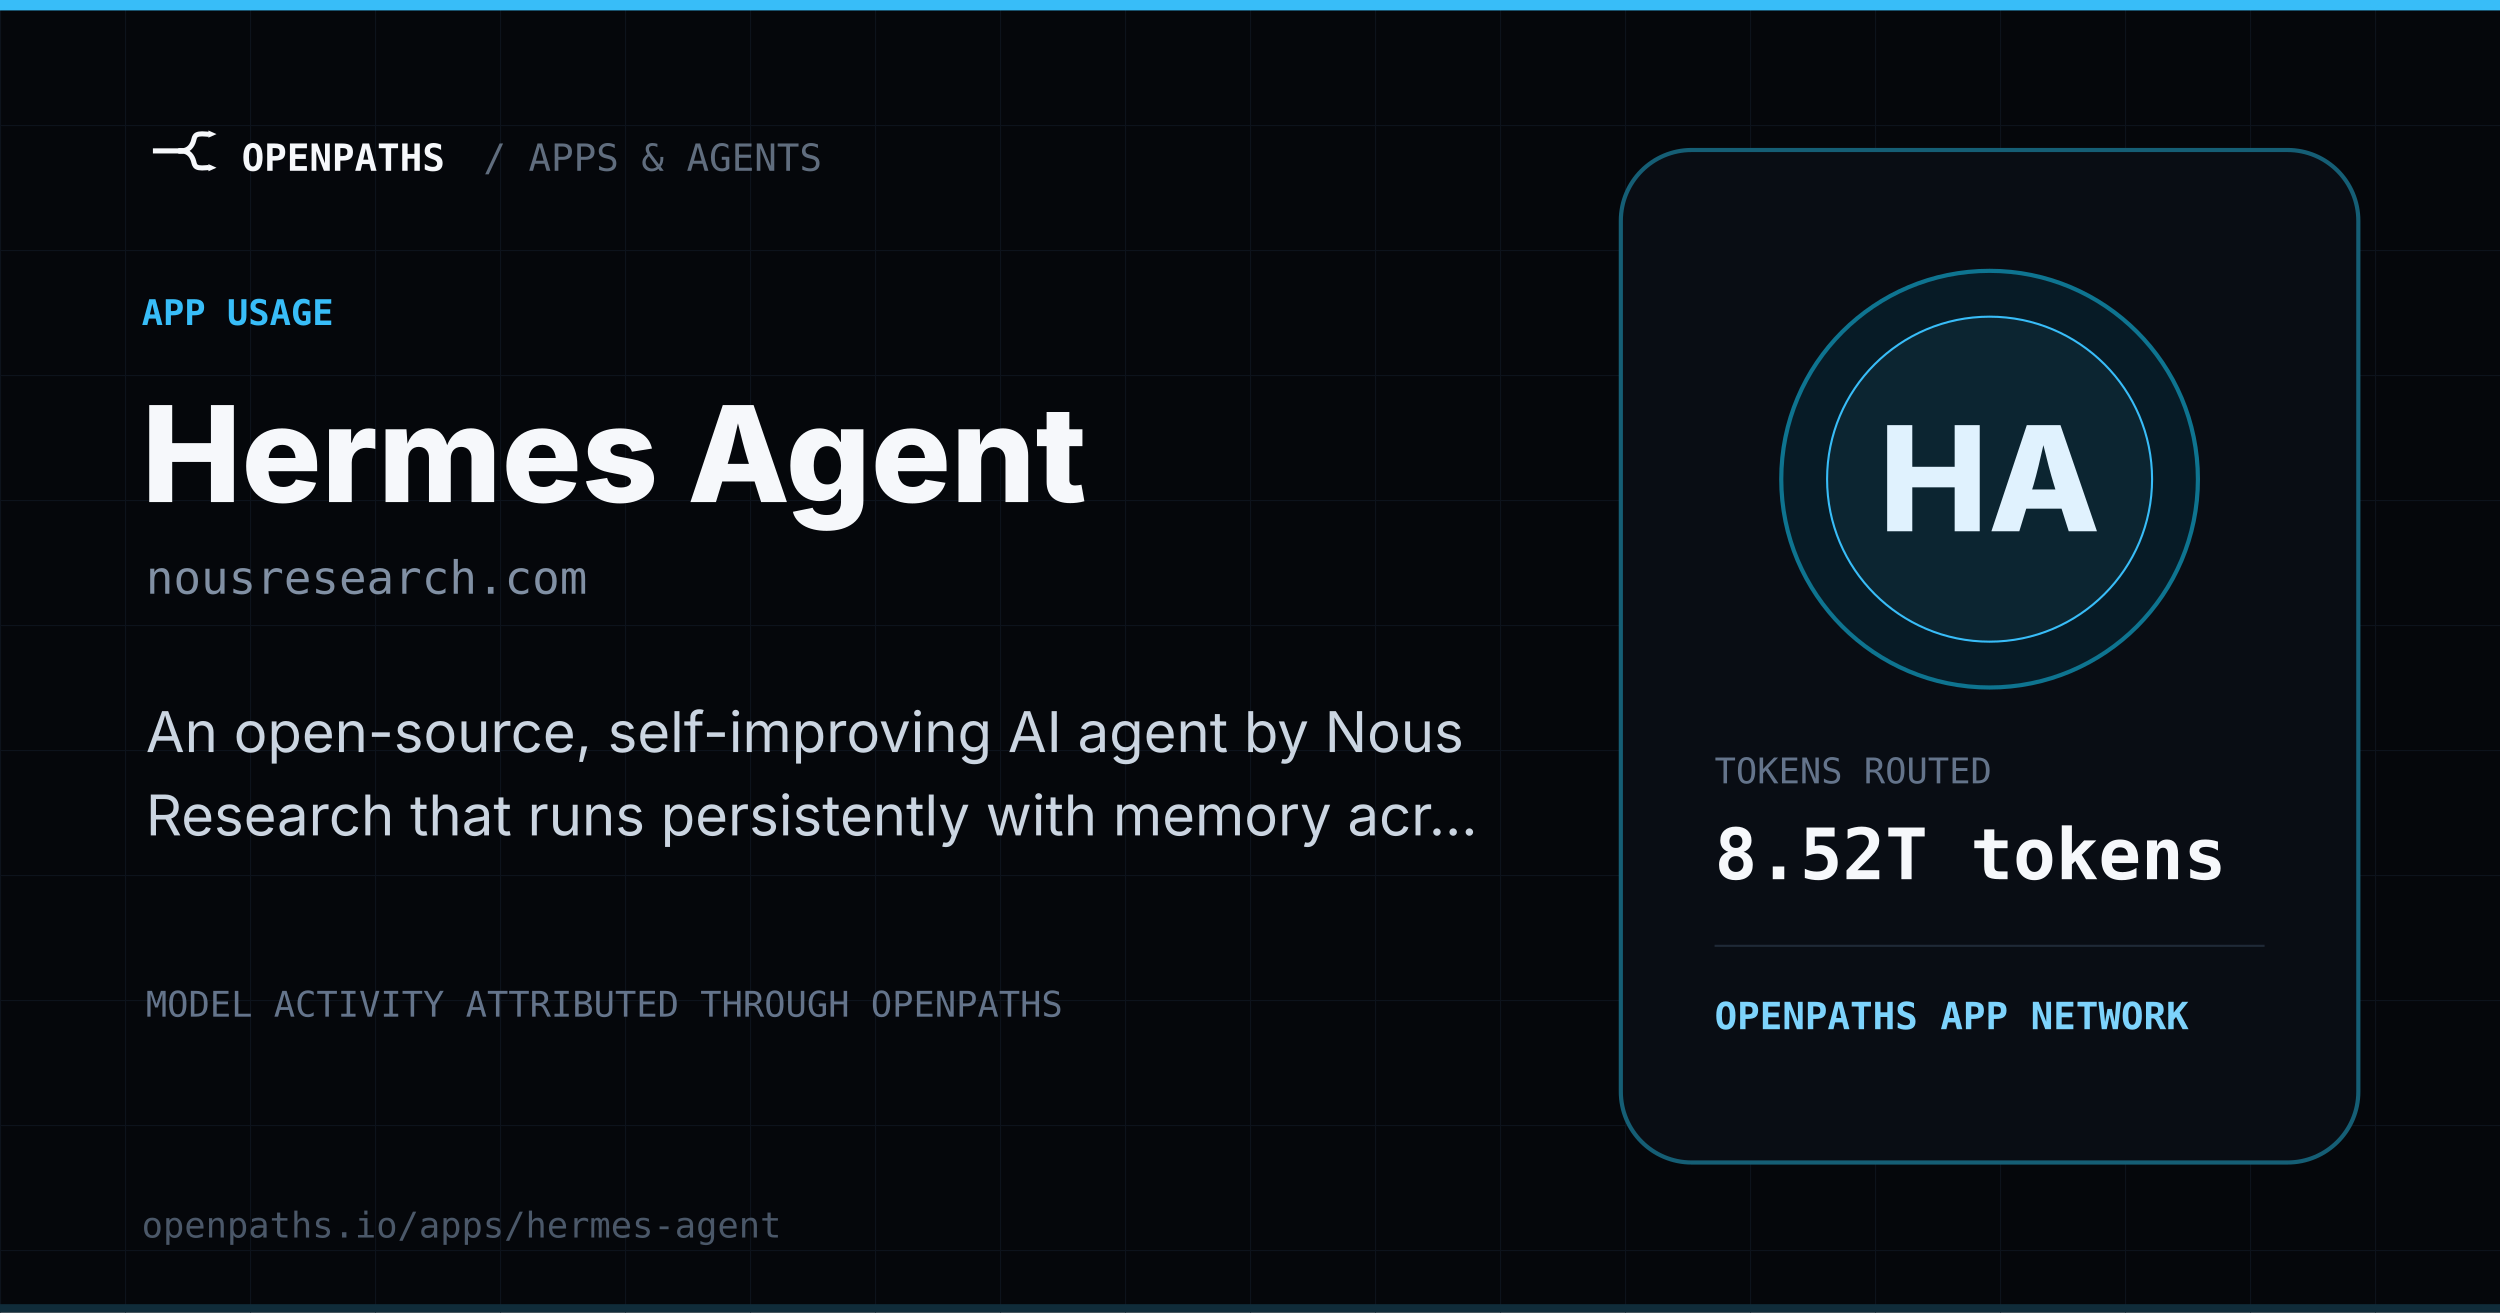
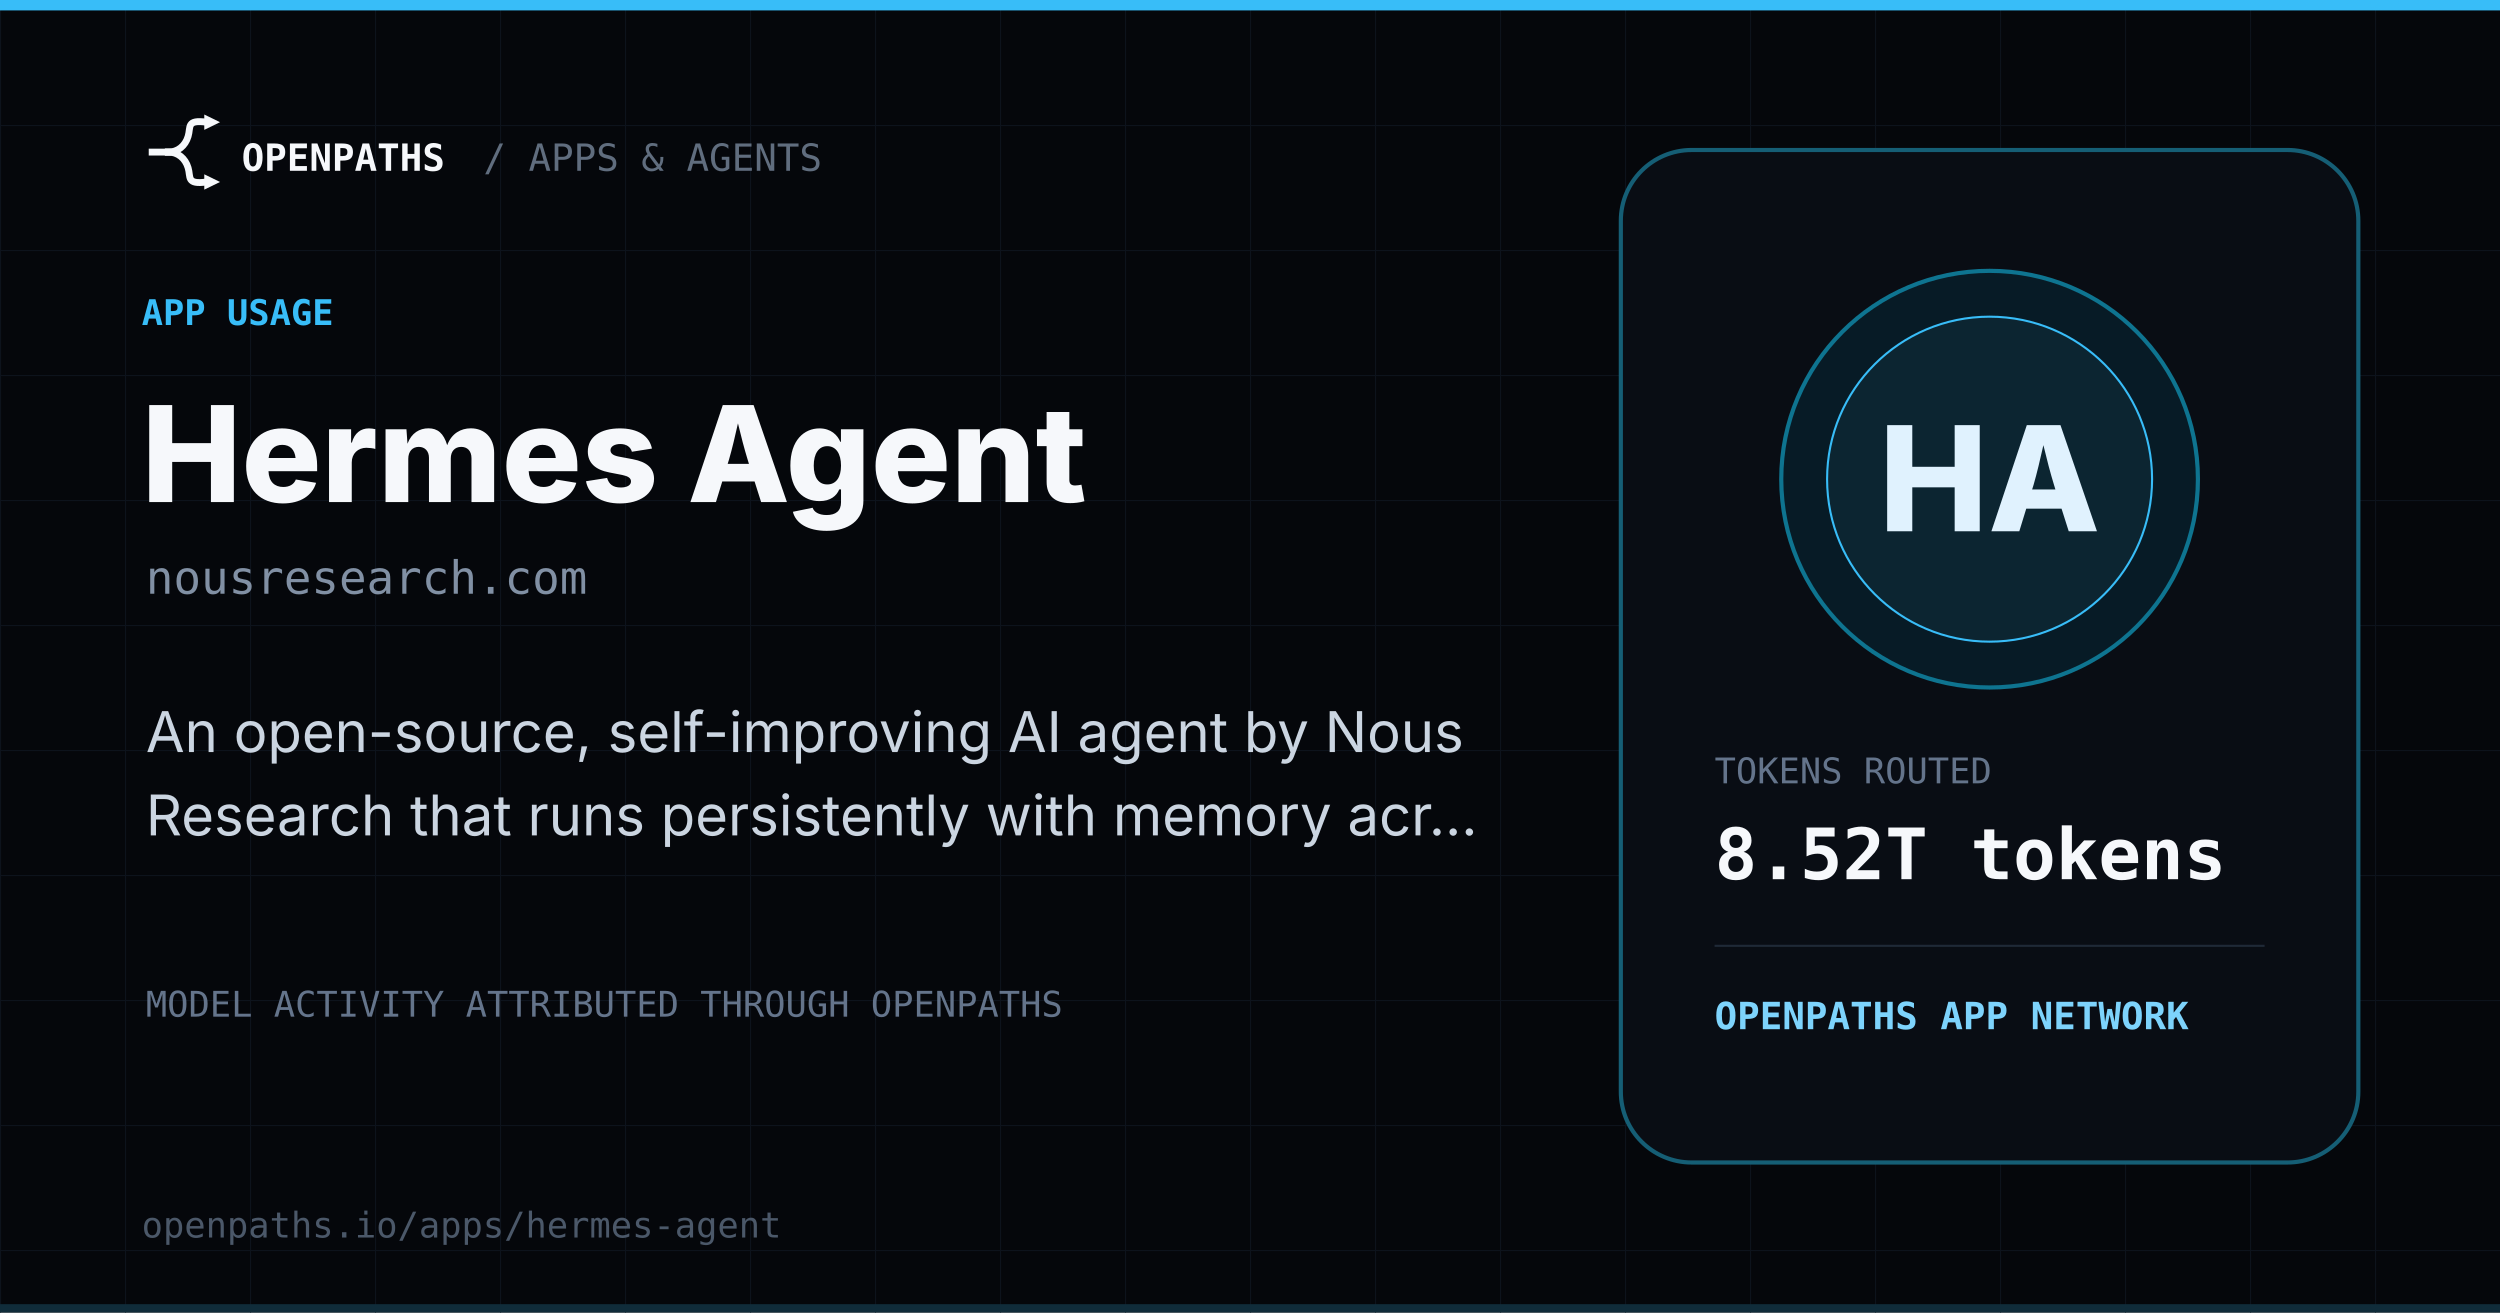
<svg xmlns="http://www.w3.org/2000/svg" width="1200" height="630" viewBox="0 0 1200 630">
  <defs>
    <pattern id="grid" width="60" height="60" patternUnits="userSpaceOnUse">
      <path d="M60 0H0V60" fill="none" stroke="#0d131c" />
    </pattern>
  </defs>
  <rect width="1200" height="630" fill="#05070b" />
  <rect width="1200" height="630" fill="url(#grid)" />
  <rect width="1200" height="5" fill="#38bdf8" />
  <rect y="626" width="1200" height="4" fill="#102c3a" />
-   <g transform="translate(68 54) scale(.072)">
+   <g transform="translate(68 54) scale(.0969388) translate(-120 -60)">
    <g transform="rotate(180 256 256)" fill="none" stroke="#f6f8fb" stroke-width="34" stroke-linecap="square" stroke-linejoin="round">
-       <path d="M420 256C360 256 316 256 250 256" />
-       <path d="M250 256C210 256 184 235 170 200C156 165 170 135 80 144" />
-       <path d="M250 256C210 256 184 277 170 312C156 347 170 377 80 368" />
+       <path d="M340 256C315 256 282 256 260 256" />
+       <path d="M260 256C214 256 176 226 162 178C148 132 172 94 70 108" />
+       <path d="M260 256C214 256 176 286 162 334C148 380 172 418 70 404" />
      <g fill="#f6f8fb" stroke="none">
-         <path d="M13 144l54 24v-48z" />
-         <path d="M13 368l54 24v-48z" />
+         <path d="M4 108l78 38V70z" />
+         <path d="M4 404l78 38v-76z" />
      </g>
    </g>
  </g>
  <text x="116" y="82" fill="#f6f8fb" font-family="ui-monospace, SFMono-Regular, Menlo, monospace" font-size="18" font-weight="700">OPENPATHS</text>
  <text x="232" y="82" fill="#606d7e" font-family="ui-monospace, SFMono-Regular, Menlo, monospace" font-size="18">/  APPS &amp; AGENTS</text>
  <text x="68" y="156" fill="#38bdf8" font-family="ui-monospace, SFMono-Regular, Menlo, monospace" font-size="17" font-weight="700">APP USAGE</text>
  <text x="68" y="241" fill="#f6f8fb" font-family="Inter, ui-sans-serif, system-ui, sans-serif" font-size="64" font-weight="800">Hermes Agent</text>
  <text x="70" y="285" fill="#8190a4" font-family="ui-monospace, SFMono-Regular, Menlo, monospace" font-size="22">nousresearch.com</text>
  <text x="70" y="361" fill="#cbd5e1" font-family="Inter, ui-sans-serif, system-ui, sans-serif" font-size="27">An open-source, self-improving AI agent by Nous</text>
  <text x="70" y="401" fill="#cbd5e1" font-family="Inter, ui-sans-serif, system-ui, sans-serif" font-size="27">Research that runs persistently with memory acr...</text>
  <text x="70" y="488" fill="#64748b" font-family="ui-monospace, SFMono-Regular, Menlo, monospace" font-size="17">MODEL ACTIVITY ATTRIBUTED THROUGH OPENPATHS</text>
  <rect x="778" y="72" width="354" height="486" rx="34" fill="#090d14" stroke="#155e75" stroke-width="2" />
  <circle cx="955" cy="230" r="100" fill="#071b26" stroke="#0e7490" stroke-width="2" />
  <circle cx="955" cy="230" r="78" fill="#0c2531" stroke="#38bdf8" />
  <text x="955" y="255" text-anchor="middle" fill="#e0f2fe" font-family="Inter, ui-sans-serif, system-ui, sans-serif" font-size="70" font-weight="800">HA</text>
  <text x="823" y="376" fill="#64748b" font-family="ui-monospace, SFMono-Regular, Menlo, monospace" font-size="17">TOKENS ROUTED</text>
  <text x="823" y="422" fill="#f6f8fb" font-family="ui-monospace, SFMono-Regular, Menlo, monospace" font-size="34" font-weight="800">8.52T tokens</text>
  <line x1="823" y1="454" x2="1087" y2="454" stroke="#1f2937" />
  <text x="823" y="494" fill="#7dd3fc" font-family="ui-monospace, SFMono-Regular, Menlo, monospace" font-size="18" font-weight="700">OPENPATHS APP NETWORK</text>
  <text x="68" y="594" fill="#4b5869" font-family="ui-monospace, SFMono-Regular, Menlo, monospace" font-size="17">openpaths.io/apps/hermes-agent</text>
</svg>
